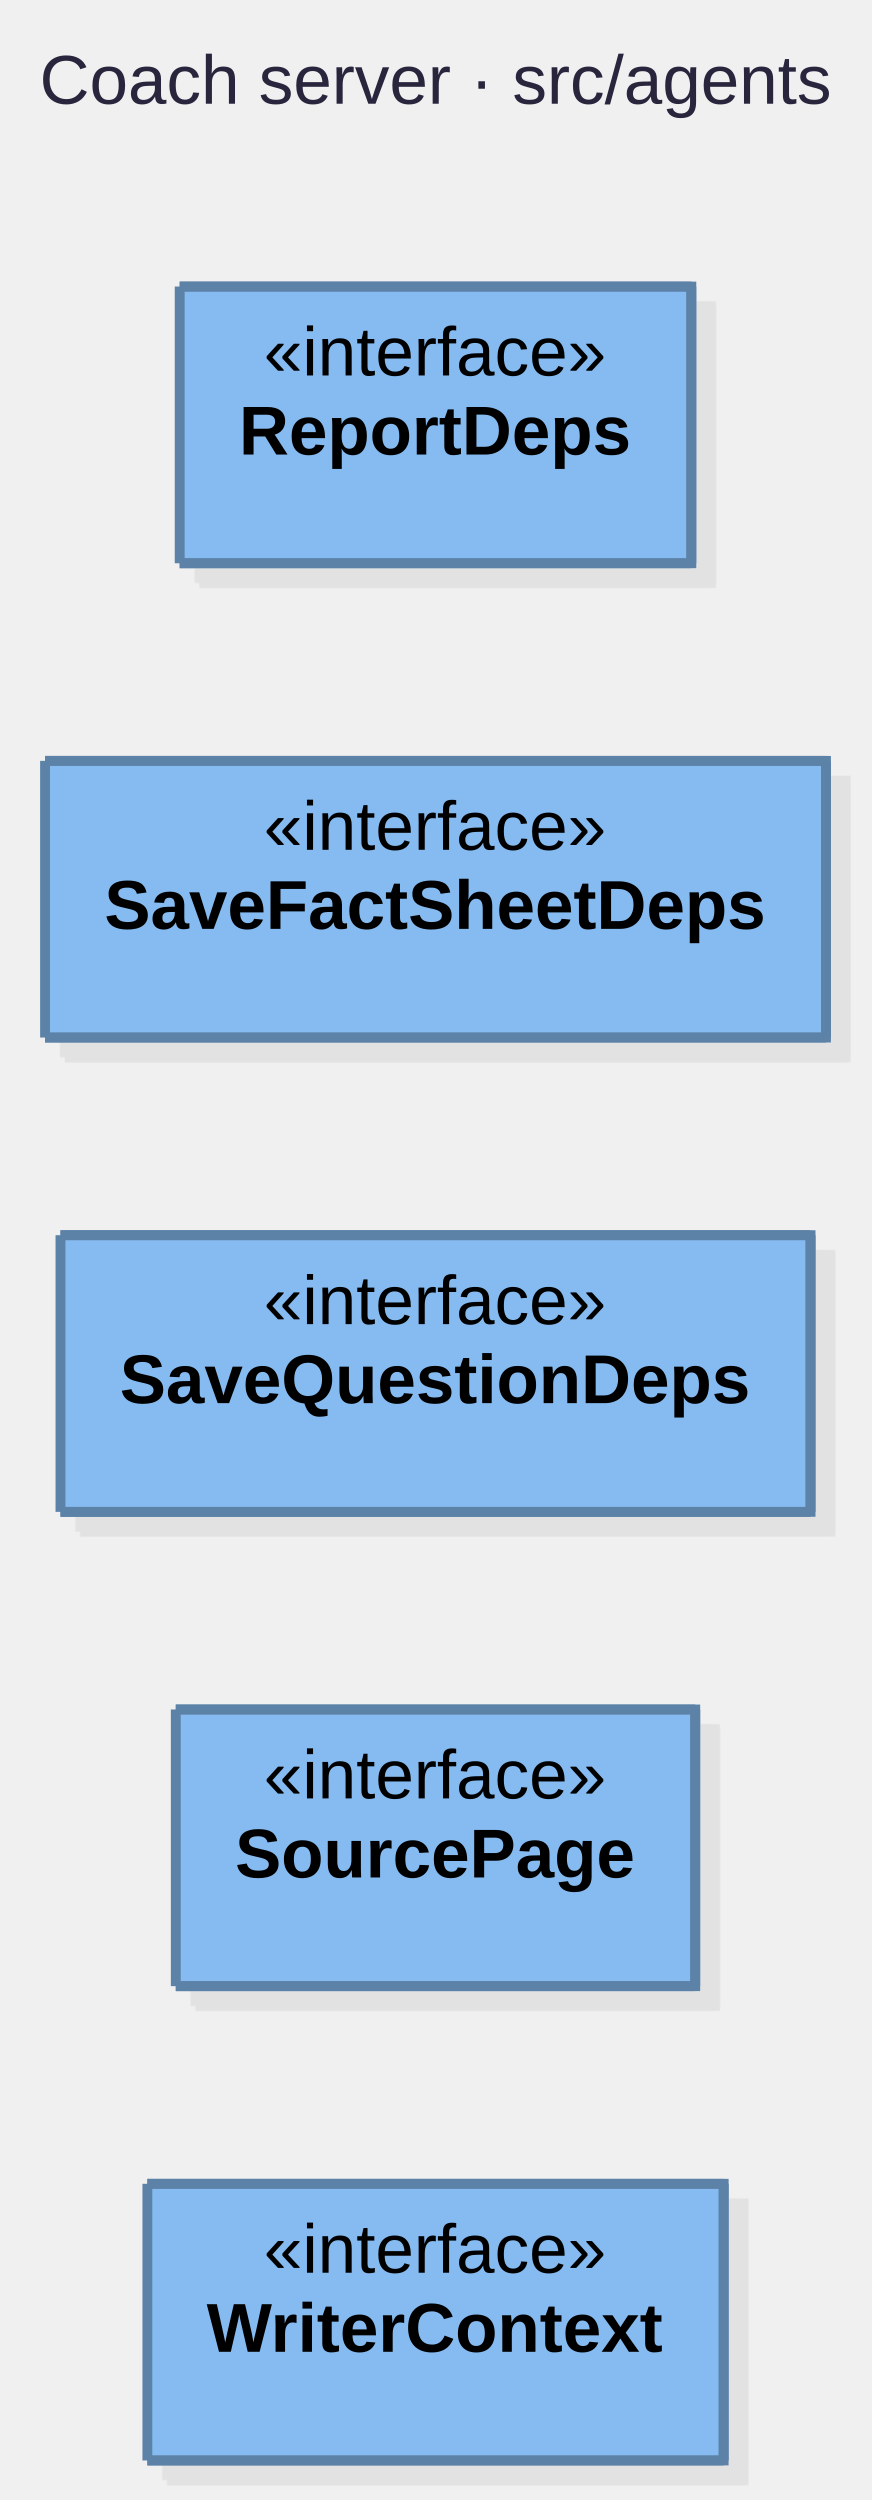
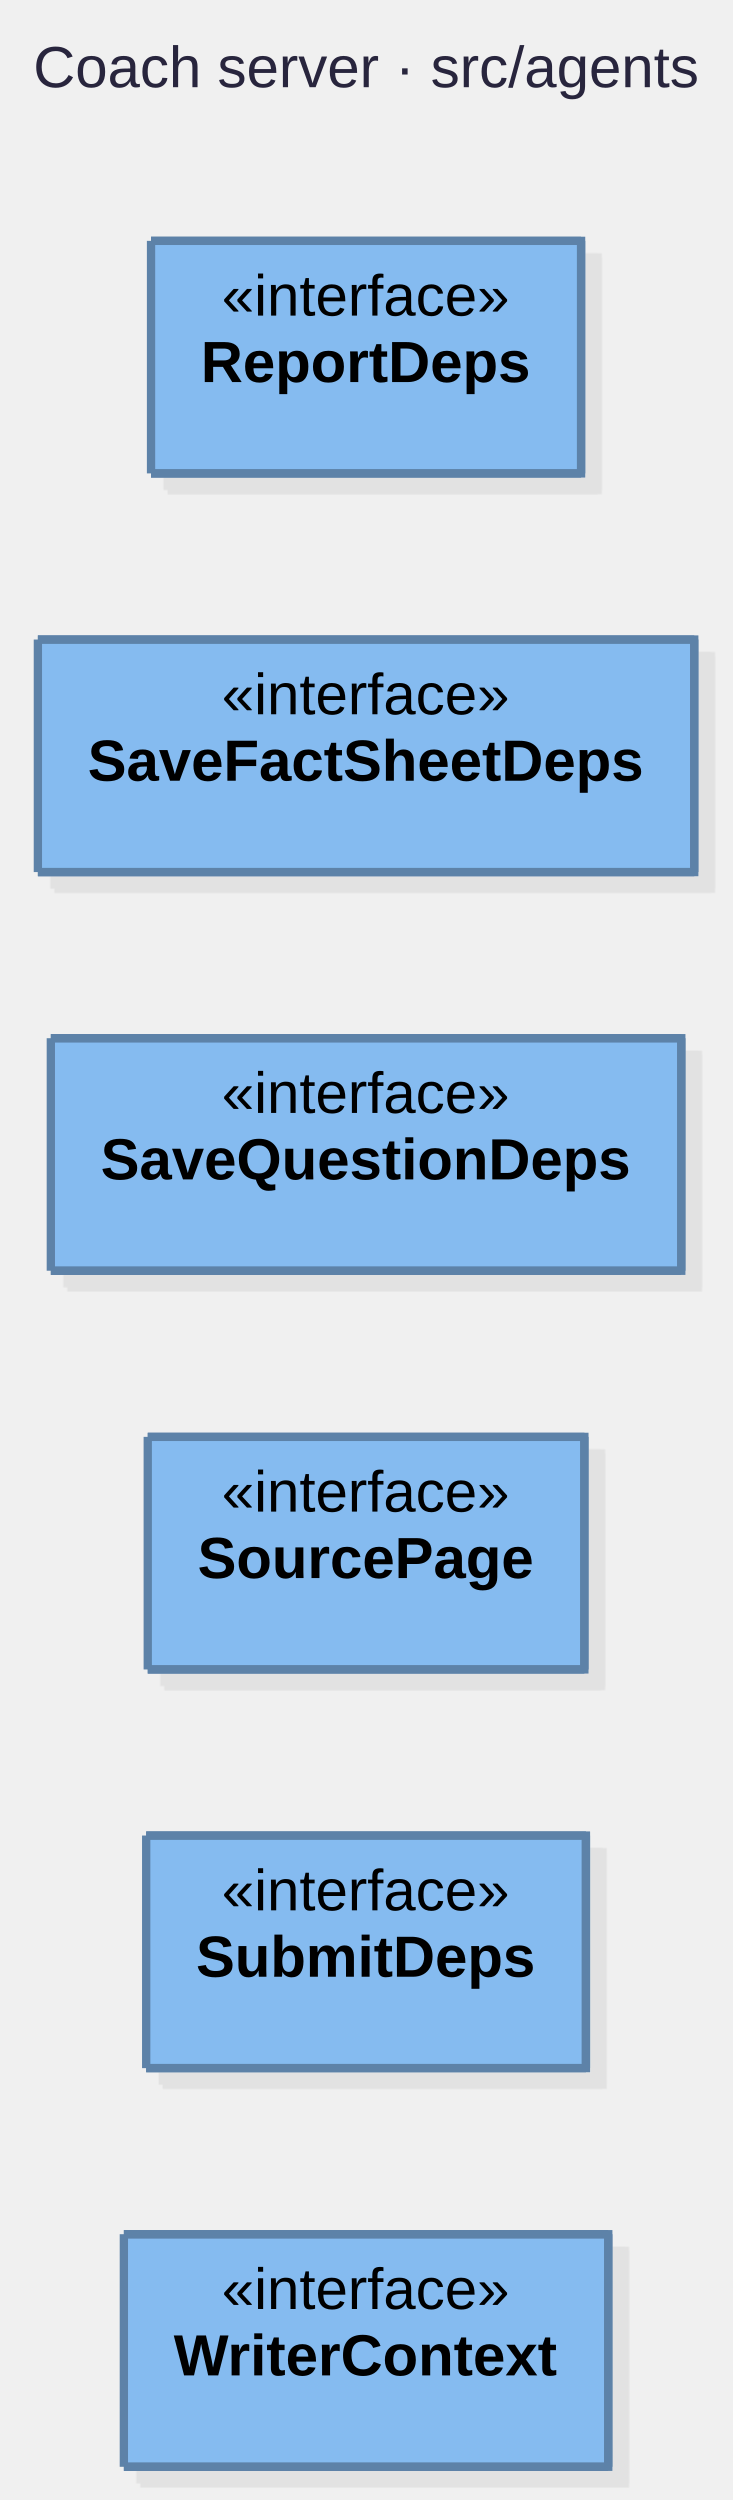
- <svg xmlns="http://www.w3.org/2000/svg" id="my-svg" width="100%" class="classDiagram" style="max-width: 176.297px; background-color: white;" viewBox="2.879 -46 176.297 506" role="graphics-document document" aria-roledescription="classDiagram">
-   <style>#my-svg{font-family:arial,sans-serif;font-size:14px;fill:#28253D;}@keyframes edge-animation-frame{from{stroke-dashoffset:0;}}@keyframes dash{to{stroke-dashoffset:0;}}#my-svg .edge-animation-slow{stroke-dasharray:9,5!important;stroke-dashoffset:900;animation:dash 50s linear infinite;stroke-linecap:round;}#my-svg .edge-animation-fast{stroke-dasharray:9,5!important;stroke-dashoffset:900;animation:dash 20s linear infinite;stroke-linecap:round;}#my-svg .error-icon{fill:#ffffff;}#my-svg .error-text{fill:#000000;stroke:#000000;}#my-svg .edge-thickness-normal{stroke-width:2px;}#my-svg .edge-thickness-thick{stroke-width:3.5px;}#my-svg .edge-pattern-solid{stroke-dasharray:0;}#my-svg .edge-thickness-invisible{stroke-width:0;fill:none;}#my-svg .edge-pattern-dashed{stroke-dasharray:3;}#my-svg .edge-pattern-dotted{stroke-dasharray:2;}#my-svg .marker{fill:#000000;stroke:#000000;}#my-svg .marker.cross{stroke:#000000;}#my-svg svg{font-family:arial,sans-serif;font-size:14px;}#my-svg p{margin:0;}#my-svg [data-look="neo"][data-color-id="color-0"].node .outer-path path{stroke:#E879F9;fill:#FDF4FF;}#my-svg [data-look="neo"][data-color-id="color-0"].node .divider path{stroke:#E879F9;}#my-svg [data-look="neo"][data-color-id="color-1"].node .outer-path path{stroke:#2DD4BF;fill:#F0FDFA;}#my-svg [data-look="neo"][data-color-id="color-1"].node .divider path{stroke:#2DD4BF;}#my-svg [data-look="neo"][data-color-id="color-2"].node .outer-path path{stroke:#FB923C;fill:#FFF7ED;}#my-svg [data-look="neo"][data-color-id="color-2"].node .divider path{stroke:#FB923C;}#my-svg [data-look="neo"][data-color-id="color-3"].node .outer-path path{stroke:#22D3EE;fill:#ECFEFF;}#my-svg [data-look="neo"][data-color-id="color-3"].node .divider path{stroke:#22D3EE;}#my-svg [data-look="neo"][data-color-id="color-4"].node .outer-path path{stroke:#4ADE80;fill:#F0FDF4;}#my-svg [data-look="neo"][data-color-id="color-4"].node .divider path{stroke:#4ADE80;}#my-svg [data-look="neo"][data-color-id="color-5"].node .outer-path path{stroke:#A78BFA;fill:#F5F3FF;}#my-svg [data-look="neo"][data-color-id="color-5"].node .divider path{stroke:#A78BFA;}#my-svg [data-look="neo"][data-color-id="color-6"].node .outer-path path{stroke:#F87171;fill:#FEF2F2;}#my-svg [data-look="neo"][data-color-id="color-6"].node .divider path{stroke:#F87171;}#my-svg [data-look="neo"][data-color-id="color-7"].node .outer-path path{stroke:#FACC15;fill:#FEFCE8;}#my-svg [data-look="neo"][data-color-id="color-7"].node .divider path{stroke:#FACC15;}#my-svg [data-look="neo"][data-color-id="color-8"].node .outer-path path{stroke:#818CF8;fill:#EEF2FF;}#my-svg [data-look="neo"][data-color-id="color-8"].node .divider path{stroke:#818CF8;}#my-svg [data-look="neo"][data-color-id="color-9"].node .outer-path path{stroke:#A3E635;fill:#F7FEE7;}#my-svg [data-look="neo"][data-color-id="color-9"].node .divider path{stroke:#A3E635;}#my-svg [data-look="neo"][data-color-id="color-10"].node .outer-path path{stroke:#38BDF8;fill:#F0F9FF;}#my-svg [data-look="neo"][data-color-id="color-10"].node .divider path{stroke:#38BDF8;}#my-svg [data-look="neo"][data-color-id="color-11"].node .outer-path path{stroke:#FB7185;fill:#FFF1F2;}#my-svg [data-look="neo"][data-color-id="color-11"].node .divider path{stroke:#FB7185;}#my-svg g.classGroup text{fill:#28253D;stroke:none;font-family:arial,sans-serif;font-size:10px;}#my-svg g.classGroup text .title{font-weight:bolder;}#my-svg .cluster-label text{fill:#000000;}#my-svg .cluster-label span{color:#000000;}#my-svg .cluster-label span p{background-color:transparent;}#my-svg .cluster rect{fill:#F9F9FB;stroke:#BDBCCC;stroke-width:1px;}#my-svg .cluster text{fill:#000000;}#my-svg .cluster span{color:#000000;}#my-svg .nodeLabel,#my-svg .edgeLabel{color:#28253D;}#my-svg .noteLabel .nodeLabel,#my-svg .noteLabel .edgeLabel{color:#28253D;}#my-svg .edgeLabel .label rect{fill:#ffffff;}#my-svg .label text{fill:#28253D;}#my-svg .labelBkg{background:#ffffff;}#my-svg .edgeLabel .label span{background:#ffffff;}#my-svg .classTitle{font-weight:bolder;}#my-svg .node rect,#my-svg .node circle,#my-svg .node ellipse,#my-svg .node polygon,#my-svg .node path{fill:#ffffff;stroke:#28253D;stroke-width:2;}#my-svg .divider{stroke:#28253D;stroke-width:1;}#my-svg g.clickable{cursor:pointer;}#my-svg g.classGroup rect{fill:#ffffff;stroke:#28253D;}#my-svg g.classGroup line{stroke:#28253D;stroke-width:1;}#my-svg .classLabel .box{stroke:none;stroke-width:0;fill:#ffffff;opacity:0.5;}#my-svg .classLabel .label{fill:#28253D;font-size:10px;}#my-svg .relation{stroke:#000000;stroke-width:2;fill:none;}#my-svg .dashed-line{stroke-dasharray:3;}#my-svg .dotted-line{stroke-dasharray:1 2;}#my-svg [id$="-compositionStart"],#my-svg .composition{fill:#000000!important;stroke:#000000!important;stroke-width:1;}#my-svg [id$="-compositionEnd"],#my-svg .composition{fill:#000000!important;stroke:#000000!important;stroke-width:1;}#my-svg [id$="-dependencyStart"],#my-svg .dependency{fill:#000000!important;stroke:#000000!important;stroke-width:1;}#my-svg [id$="-dependencyEnd"],#my-svg .dependency{fill:#000000!important;stroke:#000000!important;stroke-width:1;}#my-svg [id$="-extensionStart"],#my-svg .extension{fill:transparent!important;stroke:#000000!important;stroke-width:1;}#my-svg [id$="-extensionEnd"],#my-svg .extension{fill:transparent!important;stroke:#000000!important;stroke-width:1;}#my-svg [id$="-aggregationStart"],#my-svg .aggregation{fill:transparent!important;stroke:#000000!important;stroke-width:1;}#my-svg [id$="-aggregationEnd"],#my-svg .aggregation{fill:transparent!important;stroke:#000000!important;stroke-width:1;}#my-svg [id$="-lollipopStart"],#my-svg .lollipop{fill:#ffffff!important;stroke:#000000!important;stroke-width:1;}#my-svg [id$="-lollipopEnd"],#my-svg .lollipop{fill:#ffffff!important;stroke:#000000!important;stroke-width:1;}#my-svg .edgeTerminals{font-size:11px;line-height:initial;}#my-svg .classTitleText{text-anchor:middle;font-size:18px;fill:#28253D;}#my-svg .edgeLabel[data-look="neo"]{background-color:hsl(-120, 0%, 80%);text-align:center;}#my-svg .edgeLabel[data-look="neo"] p{background-color:hsl(-120, 0%, 80%);}#my-svg .edgeLabel[data-look="neo"] rect{opacity:0.5;background-color:hsl(-120, 0%, 80%);fill:hsl(-120, 0%, 80%);}#my-svg .label-icon{display:inline-block;height:1em;overflow:visible;vertical-align:-0.125em;}#my-svg .node .label-icon path{fill:currentColor;stroke:revert;stroke-width:revert;}#my-svg .node .neo-node{stroke:#28253D;}#my-svg [data-look="neo"].node rect,#my-svg [data-look="neo"].cluster rect,#my-svg [data-look="neo"].node polygon{stroke:#28253D;filter:url(#my-svg-drop-shadow);}#my-svg [data-look="neo"].swimlane.cluster rect{filter:none;}#my-svg [data-look="neo"].node path{stroke:#28253D;stroke-width:2px;}#my-svg [data-look="neo"].node .outer-path{filter:url(#my-svg-drop-shadow);}#my-svg [data-look="neo"].node .neo-line path{stroke:#28253D;filter:none;}#my-svg [data-look="neo"].node circle{stroke:#28253D;filter:url(#my-svg-drop-shadow);}#my-svg [data-look="neo"].node circle .state-start{fill:#000000;}#my-svg [data-look="neo"].icon-shape .icon{fill:#28253D;filter:url(#my-svg-drop-shadow);}#my-svg [data-look="neo"].icon-shape .icon-neo path{stroke:#28253D;filter:url(#my-svg-drop-shadow);}#my-svg :root{--mermaid-font-family:arial,sans-serif;}#my-svg .ReportDeps rect{fill:rgb(133, 187, 240)!important;stroke:rgb(93, 130, 168)!important;color:rgb(0, 0, 0)!important;}#my-svg .ReportDeps polygon{fill:rgb(133, 187, 240)!important;stroke:rgb(93, 130, 168)!important;color:rgb(0, 0, 0)!important;}#my-svg .ReportDeps ellipse{fill:rgb(133, 187, 240)!important;stroke:rgb(93, 130, 168)!important;color:rgb(0, 0, 0)!important;}#my-svg .ReportDeps circle{fill:rgb(133, 187, 240)!important;stroke:rgb(93, 130, 168)!important;color:rgb(0, 0, 0)!important;}#my-svg .ReportDeps path{fill:rgb(133, 187, 240)!important;stroke:rgb(93, 130, 168)!important;color:rgb(0, 0, 0)!important;}#my-svg .SaveFactSheetDeps rect{fill:rgb(133, 187, 240)!important;stroke:rgb(93, 130, 168)!important;color:rgb(0, 0, 0)!important;}#my-svg .SaveFactSheetDeps polygon{fill:rgb(133, 187, 240)!important;stroke:rgb(93, 130, 168)!important;color:rgb(0, 0, 0)!important;}#my-svg .SaveFactSheetDeps ellipse{fill:rgb(133, 187, 240)!important;stroke:rgb(93, 130, 168)!important;color:rgb(0, 0, 0)!important;}#my-svg .SaveFactSheetDeps circle{fill:rgb(133, 187, 240)!important;stroke:rgb(93, 130, 168)!important;color:rgb(0, 0, 0)!important;}#my-svg .SaveFactSheetDeps path{fill:rgb(133, 187, 240)!important;stroke:rgb(93, 130, 168)!important;color:rgb(0, 0, 0)!important;}#my-svg .SaveQuestionDeps rect{fill:rgb(133, 187, 240)!important;stroke:rgb(93, 130, 168)!important;color:rgb(0, 0, 0)!important;}#my-svg .SaveQuestionDeps polygon{fill:rgb(133, 187, 240)!important;stroke:rgb(93, 130, 168)!important;color:rgb(0, 0, 0)!important;}#my-svg .SaveQuestionDeps ellipse{fill:rgb(133, 187, 240)!important;stroke:rgb(93, 130, 168)!important;color:rgb(0, 0, 0)!important;}#my-svg .SaveQuestionDeps circle{fill:rgb(133, 187, 240)!important;stroke:rgb(93, 130, 168)!important;color:rgb(0, 0, 0)!important;}#my-svg .SaveQuestionDeps path{fill:rgb(133, 187, 240)!important;stroke:rgb(93, 130, 168)!important;color:rgb(0, 0, 0)!important;}#my-svg .SourcePage rect{fill:rgb(133, 187, 240)!important;stroke:rgb(93, 130, 168)!important;color:rgb(0, 0, 0)!important;}#my-svg .SourcePage polygon{fill:rgb(133, 187, 240)!important;stroke:rgb(93, 130, 168)!important;color:rgb(0, 0, 0)!important;}#my-svg .SourcePage ellipse{fill:rgb(133, 187, 240)!important;stroke:rgb(93, 130, 168)!important;color:rgb(0, 0, 0)!important;}#my-svg .SourcePage circle{fill:rgb(133, 187, 240)!important;stroke:rgb(93, 130, 168)!important;color:rgb(0, 0, 0)!important;}#my-svg .SourcePage path{fill:rgb(133, 187, 240)!important;stroke:rgb(93, 130, 168)!important;color:rgb(0, 0, 0)!important;}#my-svg .WriterContext rect{fill:rgb(133, 187, 240)!important;stroke:rgb(93, 130, 168)!important;color:rgb(0, 0, 0)!important;}#my-svg .WriterContext polygon{fill:rgb(133, 187, 240)!important;stroke:rgb(93, 130, 168)!important;color:rgb(0, 0, 0)!important;}#my-svg .WriterContext ellipse{fill:rgb(133, 187, 240)!important;stroke:rgb(93, 130, 168)!important;color:rgb(0, 0, 0)!important;}#my-svg .WriterContext circle{fill:rgb(133, 187, 240)!important;stroke:rgb(93, 130, 168)!important;color:rgb(0, 0, 0)!important;}#my-svg .WriterContext path{fill:rgb(133, 187, 240)!important;stroke:rgb(93, 130, 168)!important;color:rgb(0, 0, 0)!important;}</style>
+ <svg xmlns="http://www.w3.org/2000/svg" id="my-svg" width="100%" class="classDiagram" style="max-width: 176.297px; background-color: white;" viewBox="2.879 -46 176.297 602" role="graphics-document document" aria-roledescription="classDiagram">
+   <style>#my-svg{font-family:arial,sans-serif;font-size:14px;fill:#28253D;}@keyframes edge-animation-frame{from{stroke-dashoffset:0;}}@keyframes dash{to{stroke-dashoffset:0;}}#my-svg .edge-animation-slow{stroke-dasharray:9,5!important;stroke-dashoffset:900;animation:dash 50s linear infinite;stroke-linecap:round;}#my-svg .edge-animation-fast{stroke-dasharray:9,5!important;stroke-dashoffset:900;animation:dash 20s linear infinite;stroke-linecap:round;}#my-svg .error-icon{fill:#ffffff;}#my-svg .error-text{fill:#000000;stroke:#000000;}#my-svg .edge-thickness-normal{stroke-width:2px;}#my-svg .edge-thickness-thick{stroke-width:3.5px;}#my-svg .edge-pattern-solid{stroke-dasharray:0;}#my-svg .edge-thickness-invisible{stroke-width:0;fill:none;}#my-svg .edge-pattern-dashed{stroke-dasharray:3;}#my-svg .edge-pattern-dotted{stroke-dasharray:2;}#my-svg .marker{fill:#000000;stroke:#000000;}#my-svg .marker.cross{stroke:#000000;}#my-svg svg{font-family:arial,sans-serif;font-size:14px;}#my-svg p{margin:0;}#my-svg [data-look="neo"][data-color-id="color-0"].node .outer-path path{stroke:#E879F9;fill:#FDF4FF;}#my-svg [data-look="neo"][data-color-id="color-0"].node .divider path{stroke:#E879F9;}#my-svg [data-look="neo"][data-color-id="color-1"].node .outer-path path{stroke:#2DD4BF;fill:#F0FDFA;}#my-svg [data-look="neo"][data-color-id="color-1"].node .divider path{stroke:#2DD4BF;}#my-svg [data-look="neo"][data-color-id="color-2"].node .outer-path path{stroke:#FB923C;fill:#FFF7ED;}#my-svg [data-look="neo"][data-color-id="color-2"].node .divider path{stroke:#FB923C;}#my-svg [data-look="neo"][data-color-id="color-3"].node .outer-path path{stroke:#22D3EE;fill:#ECFEFF;}#my-svg [data-look="neo"][data-color-id="color-3"].node .divider path{stroke:#22D3EE;}#my-svg [data-look="neo"][data-color-id="color-4"].node .outer-path path{stroke:#4ADE80;fill:#F0FDF4;}#my-svg [data-look="neo"][data-color-id="color-4"].node .divider path{stroke:#4ADE80;}#my-svg [data-look="neo"][data-color-id="color-5"].node .outer-path path{stroke:#A78BFA;fill:#F5F3FF;}#my-svg [data-look="neo"][data-color-id="color-5"].node .divider path{stroke:#A78BFA;}#my-svg [data-look="neo"][data-color-id="color-6"].node .outer-path path{stroke:#F87171;fill:#FEF2F2;}#my-svg [data-look="neo"][data-color-id="color-6"].node .divider path{stroke:#F87171;}#my-svg [data-look="neo"][data-color-id="color-7"].node .outer-path path{stroke:#FACC15;fill:#FEFCE8;}#my-svg [data-look="neo"][data-color-id="color-7"].node .divider path{stroke:#FACC15;}#my-svg [data-look="neo"][data-color-id="color-8"].node .outer-path path{stroke:#818CF8;fill:#EEF2FF;}#my-svg [data-look="neo"][data-color-id="color-8"].node .divider path{stroke:#818CF8;}#my-svg [data-look="neo"][data-color-id="color-9"].node .outer-path path{stroke:#A3E635;fill:#F7FEE7;}#my-svg [data-look="neo"][data-color-id="color-9"].node .divider path{stroke:#A3E635;}#my-svg [data-look="neo"][data-color-id="color-10"].node .outer-path path{stroke:#38BDF8;fill:#F0F9FF;}#my-svg [data-look="neo"][data-color-id="color-10"].node .divider path{stroke:#38BDF8;}#my-svg [data-look="neo"][data-color-id="color-11"].node .outer-path path{stroke:#FB7185;fill:#FFF1F2;}#my-svg [data-look="neo"][data-color-id="color-11"].node .divider path{stroke:#FB7185;}#my-svg g.classGroup text{fill:#28253D;stroke:none;font-family:arial,sans-serif;font-size:10px;}#my-svg g.classGroup text .title{font-weight:bolder;}#my-svg .cluster-label text{fill:#000000;}#my-svg .cluster-label span{color:#000000;}#my-svg .cluster-label span p{background-color:transparent;}#my-svg .cluster rect{fill:#F9F9FB;stroke:#BDBCCC;stroke-width:1px;}#my-svg .cluster text{fill:#000000;}#my-svg .cluster span{color:#000000;}#my-svg .nodeLabel,#my-svg .edgeLabel{color:#28253D;}#my-svg .noteLabel .nodeLabel,#my-svg .noteLabel .edgeLabel{color:#28253D;}#my-svg .edgeLabel .label rect{fill:#ffffff;}#my-svg .label text{fill:#28253D;}#my-svg .labelBkg{background:#ffffff;}#my-svg .edgeLabel .label span{background:#ffffff;}#my-svg .classTitle{font-weight:bolder;}#my-svg .node rect,#my-svg .node circle,#my-svg .node ellipse,#my-svg .node polygon,#my-svg .node path{fill:#ffffff;stroke:#28253D;stroke-width:2;}#my-svg .divider{stroke:#28253D;stroke-width:1;}#my-svg g.clickable{cursor:pointer;}#my-svg g.classGroup rect{fill:#ffffff;stroke:#28253D;}#my-svg g.classGroup line{stroke:#28253D;stroke-width:1;}#my-svg .classLabel .box{stroke:none;stroke-width:0;fill:#ffffff;opacity:0.5;}#my-svg .classLabel .label{fill:#28253D;font-size:10px;}#my-svg .relation{stroke:#000000;stroke-width:2;fill:none;}#my-svg .dashed-line{stroke-dasharray:3;}#my-svg .dotted-line{stroke-dasharray:1 2;}#my-svg [id$="-compositionStart"],#my-svg .composition{fill:#000000!important;stroke:#000000!important;stroke-width:1;}#my-svg [id$="-compositionEnd"],#my-svg .composition{fill:#000000!important;stroke:#000000!important;stroke-width:1;}#my-svg [id$="-dependencyStart"],#my-svg .dependency{fill:#000000!important;stroke:#000000!important;stroke-width:1;}#my-svg [id$="-dependencyEnd"],#my-svg .dependency{fill:#000000!important;stroke:#000000!important;stroke-width:1;}#my-svg [id$="-extensionStart"],#my-svg .extension{fill:transparent!important;stroke:#000000!important;stroke-width:1;}#my-svg [id$="-extensionEnd"],#my-svg .extension{fill:transparent!important;stroke:#000000!important;stroke-width:1;}#my-svg [id$="-aggregationStart"],#my-svg .aggregation{fill:transparent!important;stroke:#000000!important;stroke-width:1;}#my-svg [id$="-aggregationEnd"],#my-svg .aggregation{fill:transparent!important;stroke:#000000!important;stroke-width:1;}#my-svg [id$="-lollipopStart"],#my-svg .lollipop{fill:#ffffff!important;stroke:#000000!important;stroke-width:1;}#my-svg [id$="-lollipopEnd"],#my-svg .lollipop{fill:#ffffff!important;stroke:#000000!important;stroke-width:1;}#my-svg .edgeTerminals{font-size:11px;line-height:initial;}#my-svg .classTitleText{text-anchor:middle;font-size:18px;fill:#28253D;}#my-svg .edgeLabel[data-look="neo"]{background-color:hsl(-120, 0%, 80%);text-align:center;}#my-svg .edgeLabel[data-look="neo"] p{background-color:hsl(-120, 0%, 80%);}#my-svg .edgeLabel[data-look="neo"] rect{opacity:0.5;background-color:hsl(-120, 0%, 80%);fill:hsl(-120, 0%, 80%);}#my-svg .label-icon{display:inline-block;height:1em;overflow:visible;vertical-align:-0.125em;}#my-svg .node .label-icon path{fill:currentColor;stroke:revert;stroke-width:revert;}#my-svg .node .neo-node{stroke:#28253D;}#my-svg [data-look="neo"].node rect,#my-svg [data-look="neo"].cluster rect,#my-svg [data-look="neo"].node polygon{stroke:#28253D;filter:url(#my-svg-drop-shadow);}#my-svg [data-look="neo"].swimlane.cluster rect{filter:none;}#my-svg [data-look="neo"].node path{stroke:#28253D;stroke-width:2px;}#my-svg [data-look="neo"].node .outer-path{filter:url(#my-svg-drop-shadow);}#my-svg [data-look="neo"].node .neo-line path{stroke:#28253D;filter:none;}#my-svg [data-look="neo"].node circle{stroke:#28253D;filter:url(#my-svg-drop-shadow);}#my-svg [data-look="neo"].node circle .state-start{fill:#000000;}#my-svg [data-look="neo"].icon-shape .icon{fill:#28253D;filter:url(#my-svg-drop-shadow);}#my-svg [data-look="neo"].icon-shape .icon-neo path{stroke:#28253D;filter:url(#my-svg-drop-shadow);}#my-svg :root{--mermaid-font-family:arial,sans-serif;}#my-svg .ReportDeps rect{fill:rgb(133, 187, 240)!important;stroke:rgb(93, 130, 168)!important;color:rgb(0, 0, 0)!important;}#my-svg .ReportDeps polygon{fill:rgb(133, 187, 240)!important;stroke:rgb(93, 130, 168)!important;color:rgb(0, 0, 0)!important;}#my-svg .ReportDeps ellipse{fill:rgb(133, 187, 240)!important;stroke:rgb(93, 130, 168)!important;color:rgb(0, 0, 0)!important;}#my-svg .ReportDeps circle{fill:rgb(133, 187, 240)!important;stroke:rgb(93, 130, 168)!important;color:rgb(0, 0, 0)!important;}#my-svg .ReportDeps path{fill:rgb(133, 187, 240)!important;stroke:rgb(93, 130, 168)!important;color:rgb(0, 0, 0)!important;}#my-svg .SaveFactSheetDeps rect{fill:rgb(133, 187, 240)!important;stroke:rgb(93, 130, 168)!important;color:rgb(0, 0, 0)!important;}#my-svg .SaveFactSheetDeps polygon{fill:rgb(133, 187, 240)!important;stroke:rgb(93, 130, 168)!important;color:rgb(0, 0, 0)!important;}#my-svg .SaveFactSheetDeps ellipse{fill:rgb(133, 187, 240)!important;stroke:rgb(93, 130, 168)!important;color:rgb(0, 0, 0)!important;}#my-svg .SaveFactSheetDeps circle{fill:rgb(133, 187, 240)!important;stroke:rgb(93, 130, 168)!important;color:rgb(0, 0, 0)!important;}#my-svg .SaveFactSheetDeps path{fill:rgb(133, 187, 240)!important;stroke:rgb(93, 130, 168)!important;color:rgb(0, 0, 0)!important;}#my-svg .SaveQuestionDeps rect{fill:rgb(133, 187, 240)!important;stroke:rgb(93, 130, 168)!important;color:rgb(0, 0, 0)!important;}#my-svg .SaveQuestionDeps polygon{fill:rgb(133, 187, 240)!important;stroke:rgb(93, 130, 168)!important;color:rgb(0, 0, 0)!important;}#my-svg .SaveQuestionDeps ellipse{fill:rgb(133, 187, 240)!important;stroke:rgb(93, 130, 168)!important;color:rgb(0, 0, 0)!important;}#my-svg .SaveQuestionDeps circle{fill:rgb(133, 187, 240)!important;stroke:rgb(93, 130, 168)!important;color:rgb(0, 0, 0)!important;}#my-svg .SaveQuestionDeps path{fill:rgb(133, 187, 240)!important;stroke:rgb(93, 130, 168)!important;color:rgb(0, 0, 0)!important;}#my-svg .SourcePage rect{fill:rgb(133, 187, 240)!important;stroke:rgb(93, 130, 168)!important;color:rgb(0, 0, 0)!important;}#my-svg .SourcePage polygon{fill:rgb(133, 187, 240)!important;stroke:rgb(93, 130, 168)!important;color:rgb(0, 0, 0)!important;}#my-svg .SourcePage ellipse{fill:rgb(133, 187, 240)!important;stroke:rgb(93, 130, 168)!important;color:rgb(0, 0, 0)!important;}#my-svg .SourcePage circle{fill:rgb(133, 187, 240)!important;stroke:rgb(93, 130, 168)!important;color:rgb(0, 0, 0)!important;}#my-svg .SourcePage path{fill:rgb(133, 187, 240)!important;stroke:rgb(93, 130, 168)!important;color:rgb(0, 0, 0)!important;}#my-svg .SubmitDeps rect{fill:rgb(133, 187, 240)!important;stroke:rgb(93, 130, 168)!important;color:rgb(0, 0, 0)!important;}#my-svg .SubmitDeps polygon{fill:rgb(133, 187, 240)!important;stroke:rgb(93, 130, 168)!important;color:rgb(0, 0, 0)!important;}#my-svg .SubmitDeps ellipse{fill:rgb(133, 187, 240)!important;stroke:rgb(93, 130, 168)!important;color:rgb(0, 0, 0)!important;}#my-svg .SubmitDeps circle{fill:rgb(133, 187, 240)!important;stroke:rgb(93, 130, 168)!important;color:rgb(0, 0, 0)!important;}#my-svg .SubmitDeps path{fill:rgb(133, 187, 240)!important;stroke:rgb(93, 130, 168)!important;color:rgb(0, 0, 0)!important;}#my-svg .WriterContext rect{fill:rgb(133, 187, 240)!important;stroke:rgb(93, 130, 168)!important;color:rgb(0, 0, 0)!important;}#my-svg .WriterContext polygon{fill:rgb(133, 187, 240)!important;stroke:rgb(93, 130, 168)!important;color:rgb(0, 0, 0)!important;}#my-svg .WriterContext ellipse{fill:rgb(133, 187, 240)!important;stroke:rgb(93, 130, 168)!important;color:rgb(0, 0, 0)!important;}#my-svg .WriterContext circle{fill:rgb(133, 187, 240)!important;stroke:rgb(93, 130, 168)!important;color:rgb(0, 0, 0)!important;}#my-svg .WriterContext path{fill:rgb(133, 187, 240)!important;stroke:rgb(93, 130, 168)!important;color:rgb(0, 0, 0)!important;}</style>
  <g>
    <defs>
      <marker id="my-svg_classDiagram-aggregationStart" class="marker aggregation classDiagram" refX="18" refY="7" markerWidth="190" markerHeight="240" orient="auto" markerUnits="userSpaceOnUse">
        <path d="M 18,7 L9,13 L1,7 L9,1 Z" />
      </marker>
    </defs>
    <defs>
      <marker id="my-svg_classDiagram-aggregationEnd" class="marker aggregation classDiagram" refX="1" refY="7" markerWidth="20" markerHeight="28" orient="auto" markerUnits="userSpaceOnUse">
        <path d="M 18,7 L9,13 L1,7 L9,1 Z" />
      </marker>
    </defs>
    <defs>
      <marker id="my-svg_classDiagram-aggregationStart-margin" class="marker aggregation classDiagram" refX="15" refY="7" markerWidth="190" markerHeight="240" orient="auto" markerUnits="userSpaceOnUse">
        <path d="M 18,7 L9,13 L1,7 L9,1 Z" style="stroke-width: 2;" />
      </marker>
    </defs>
    <defs>
      <marker id="my-svg_classDiagram-aggregationEnd-margin" class="marker aggregation classDiagram" refX="1" refY="7" markerWidth="20" markerHeight="28" orient="auto" markerUnits="userSpaceOnUse">
        <path d="M 18,7 L9,13 L1,7 L9,1 Z" style="stroke-width: 2;" />
      </marker>
    </defs>
    <defs>
      <marker id="my-svg_classDiagram-extensionStart" class="marker extension classDiagram" refX="18" refY="7" markerWidth="20" markerHeight="28" orient="auto" markerUnits="userSpaceOnUse">
        <path d="M 1,7 L18,13 V 1 Z" />
      </marker>
    </defs>
    <defs>
      <marker id="my-svg_classDiagram-extensionEnd" class="marker extension classDiagram" refX="1" refY="7" markerWidth="20" markerHeight="28" orient="auto" markerUnits="userSpaceOnUse">
        <path d="M 1,1 V 13 L18,7 Z" />
      </marker>
    </defs>
    <marker id="my-svg_classDiagram-extensionStart-margin" class="marker extension classDiagram" refX="18" refY="7" markerWidth="20" markerHeight="28" orient="auto" markerUnits="userSpaceOnUse" viewBox="0 0 20 14">
      <polygon points="10,7 18,13 18,1" style="stroke-width: 2; stroke-dasharray: 0;" />
    </marker>
    <defs>
      <marker id="my-svg_classDiagram-extensionEnd-margin" class="marker extension classDiagram" refX="9" refY="7" markerWidth="20" markerHeight="28" orient="auto" markerUnits="userSpaceOnUse" viewBox="0 0 20 14">
        <polygon points="10,1 10,13 18,7" style="stroke-width: 2; stroke-dasharray: 0;" />
      </marker>
    </defs>
    <defs>
      <marker id="my-svg_classDiagram-compositionStart" class="marker composition classDiagram" refX="18" refY="7" markerWidth="190" markerHeight="240" orient="auto" markerUnits="userSpaceOnUse">
        <path d="M 18,7 L9,13 L1,7 L9,1 Z" />
      </marker>
    </defs>
    <defs>
      <marker id="my-svg_classDiagram-compositionEnd" class="marker composition classDiagram" refX="1" refY="7" markerWidth="20" markerHeight="28" orient="auto" markerUnits="userSpaceOnUse">
        <path d="M 18,7 L9,13 L1,7 L9,1 Z" />
      </marker>
    </defs>
    <defs>
      <marker id="my-svg_classDiagram-compositionStart-margin" class="marker composition classDiagram" refX="15" refY="7" markerWidth="190" markerHeight="240" orient="auto" markerUnits="userSpaceOnUse">
        <path viewBox="0 0 15 15" d="M 18,7 L9,13 L1,7 L9,1 Z" style="stroke-width: 0;" />
      </marker>
    </defs>
    <defs>
      <marker id="my-svg_classDiagram-compositionEnd-margin" class="marker composition classDiagram" refX="3.5" refY="7" markerWidth="20" markerHeight="28" orient="auto" markerUnits="userSpaceOnUse">
        <path d="M 18,7 L9,13 L1,7 L9,1 Z" style="stroke-width: 0;" />
      </marker>
    </defs>
    <defs>
      <marker id="my-svg_classDiagram-dependencyStart" class="marker dependency classDiagram" refX="6" refY="7" markerWidth="190" markerHeight="240" orient="auto" markerUnits="userSpaceOnUse">
        <path d="M 5,7 L9,13 L1,7 L9,1 Z" />
      </marker>
    </defs>
    <defs>
      <marker id="my-svg_classDiagram-dependencyEnd" class="marker dependency classDiagram" refX="13" refY="7" markerWidth="20" markerHeight="28" orient="auto" markerUnits="userSpaceOnUse">
        <path d="M 18,7 L9,13 L14,7 L9,1 Z" />
      </marker>
    </defs>
    <defs>
      <marker id="my-svg_classDiagram-dependencyStart-margin" class="marker dependency classDiagram" refX="4" refY="7" markerWidth="190" markerHeight="240" orient="auto" markerUnits="userSpaceOnUse">
        <path d="M 5,7 L9,13 L1,7 L9,1 Z" style="stroke-width: 0;" />
      </marker>
    </defs>
    <defs>
      <marker id="my-svg_classDiagram-dependencyEnd-margin" class="marker dependency classDiagram" refX="16" refY="7" markerWidth="20" markerHeight="28" orient="auto" markerUnits="userSpaceOnUse">
        <path d="M 18,7 L9,13 L14,7 L9,1 Z" style="stroke-width: 0;" />
      </marker>
    </defs>
    <defs>
      <marker id="my-svg_classDiagram-lollipopStart" class="marker lollipop classDiagram" refX="13" refY="7" markerWidth="190" markerHeight="240" orient="auto" markerUnits="userSpaceOnUse">
        <circle fill="transparent" cx="7" cy="7" r="6" />
      </marker>
    </defs>
    <defs>
      <marker id="my-svg_classDiagram-lollipopEnd" class="marker lollipop classDiagram" refX="1" refY="7" markerWidth="190" markerHeight="240" orient="auto" markerUnits="userSpaceOnUse">
        <circle fill="transparent" cx="7" cy="7" r="6" />
      </marker>
    </defs>
    <defs>
      <marker id="my-svg_classDiagram-lollipopStart-margin" class="marker lollipop classDiagram" refX="13" refY="7" markerWidth="190" markerHeight="240" orient="auto" markerUnits="userSpaceOnUse">
        <circle fill="transparent" cx="7" cy="7" r="6" stroke-width="2" />
      </marker>
    </defs>
    <defs>
      <marker id="my-svg_classDiagram-lollipopEnd-margin" class="marker lollipop classDiagram" refX="1" refY="7" markerWidth="190" markerHeight="240" orient="auto" markerUnits="userSpaceOnUse">
        <circle fill="transparent" cx="7" cy="7" r="6" stroke-width="2" />
      </marker>
    </defs>
    <g class="root">
      <g class="clusters" />
      <g class="edges edgePaths" />
      <g class="edgeLabels" />
      <g class="nodes">
        <g class="node default" id="my-svg-classId-ReportDeps-0" data-color-id="color-0" data-look="neo" transform="translate(91.02734, 40)">
          <g class="basic label-container outer-path">
            <path d="M-51.779 -28 L51.779 -28 L51.779 28 L-51.779 28" stroke="none" stroke-width="0" fill="#85bbf0" style="fill:#85bbf0;stroke:#5d82a8;color:#000000" />
-             <path d="M-51.779 -28 C-20.465 -28, 10.849 -28, 51.779 -28 M-51.779 -28 C-26.487 -28, -1.196 -28, 51.779 -28 M51.779 -28 C51.779 -7.921, 51.779 12.157, 51.779 28 M51.779 -28 C51.779 -12.561, 51.779 2.877, 51.779 28 M51.779 28 C20.255 28, -11.269 28, -51.779 28 M51.779 28 C29.122 28, 6.465 28, -51.779 28 M-51.779 28 C-51.779 11.564, -51.779 -4.872, -51.779 -28 M-51.779 28 C-51.779 12.632, -51.779 -2.737, -51.779 -28" stroke="#5d82a8" stroke-width="1.3" fill="none" stroke-dasharray="0 0" style="fill:#85bbf0;stroke:#5d82a8;color:#000000" />
+             <path d="M-51.779 -28 C-18.119 -28, 15.542 -28, 51.779 -28 M-51.779 -28 C-17.712 -28, 16.355 -28, 51.779 -28 M51.779 -28 C51.779 -14.839, 51.779 -1.678, 51.779 28 M51.779 -28 C51.779 -14.775, 51.779 -1.551, 51.779 28 M51.779 28 C22.874 28, -6.032 28, -51.779 28 M51.779 28 C30.407 28, 9.034 28, -51.779 28 M-51.779 28 C-51.779 10.439, -51.779 -7.123, -51.779 -28 M-51.779 28 C-51.779 7.727, -51.779 -12.546, -51.779 -28" stroke="#5d82a8" stroke-width="1.3" fill="none" stroke-dasharray="0 0" style="fill:#85bbf0;stroke:#5d82a8;color:#000000" />
          </g>
          <g class="annotation-group text" transform="translate(-34.74121, -16)">
            <g class="label" style="" transform="translate(0,-8)">
              <g>
                <rect class="background" style="stroke: none" />
                <text y="-10.1" style="">
                  <tspan class="text-outer-tspan row" x="0" y="-0.1em" dy="1.1em" style="fill:#000000">
                    <tspan font-style="normal" class="text-inner-tspan" font-weight="normal" style="fill:#000000">«interface»</tspan>
                  </tspan>
                </text>
              </g>
            </g>
          </g>
          <g class="label-group text" transform="translate(-39.7793, -9.5367431640625e-7)">
            <g class="label" style="font-weight: bolder" transform="translate(0,-8)">
              <g>
                <rect class="background" style="stroke: none" />
                <text y="-10.1" style="">
                  <tspan class="text-outer-tspan row" x="0" y="-0.1em" dy="1.1em" font-weight="" style="fill:#000000">
                    <tspan font-style="normal" class="text-inner-tspan" font-weight="" style="fill:#000000">ReportDeps</tspan>
                  </tspan>
                </text>
              </g>
            </g>
          </g>
          <g class="members-group text" transform="translate(-39.7793, 40)" />
          <g class="methods-group text" transform="translate(-39.7793, 70)" />
        </g>
        <g class="node default" id="my-svg-classId-SaveFactSheetDeps-1" data-color-id="color-1" data-look="neo" transform="translate(91.02734, 136)">
          <g class="basic label-container outer-path">
            <path d="M-79.027 -28 L79.027 -28 L79.027 28 L-79.027 28" stroke="none" stroke-width="0" fill="#85bbf0" style="fill:#85bbf0;stroke:#5d82a8;color:#000000" />
-             <path d="M-79.027 -28 C-40.224 -28, -1.42 -28, 79.027 -28 M-79.027 -28 C-45.459 -28, -11.891 -28, 79.027 -28 M79.027 -28 C79.027 -9.516, 79.027 8.969, 79.027 28 M79.027 -28 C79.027 -7.554, 79.027 12.892, 79.027 28 M79.027 28 C37.121 28, -4.786 28, -79.027 28 M79.027 28 C22.251 28, -34.525 28, -79.027 28 M-79.027 28 C-79.027 14.352, -79.027 0.703, -79.027 -28 M-79.027 28 C-79.027 13.499, -79.027 -1.002, -79.027 -28" stroke="#5d82a8" stroke-width="1.3" fill="none" stroke-dasharray="0 0" style="fill:#85bbf0;stroke:#5d82a8;color:#000000" />
+             <path d="M-79.027 -28 C-23.662 -28, 31.704 -28, 79.027 -28 M-79.027 -28 C-32.092 -28, 14.843 -28, 79.027 -28 M79.027 -28 C79.027 -10.097, 79.027 7.806, 79.027 28 M79.027 -28 C79.027 -6.225, 79.027 15.549, 79.027 28 M79.027 28 C16.512 28, -46.003 28, -79.027 28 M79.027 28 C23.652 28, -31.723 28, -79.027 28 M-79.027 28 C-79.027 9.338, -79.027 -9.323, -79.027 -28 M-79.027 28 C-79.027 6.153, -79.027 -15.694, -79.027 -28" stroke="#5d82a8" stroke-width="1.3" fill="none" stroke-dasharray="0 0" style="fill:#85bbf0;stroke:#5d82a8;color:#000000" />
          </g>
          <g class="annotation-group text" transform="translate(-34.74121, -16)">
            <g class="label" style="" transform="translate(0,-8)">
              <g>
                <rect class="background" style="stroke: none" />
                <text y="-10.1" style="">
                  <tspan class="text-outer-tspan row" x="0" y="-0.1em" dy="1.1em" style="fill:#000000">
                    <tspan font-style="normal" class="text-inner-tspan" font-weight="normal" style="fill:#000000">«interface»</tspan>
                  </tspan>
                </text>
              </g>
            </g>
          </g>
          <g class="label-group text" transform="translate(-67.02734, -9.5367431640625e-7)">
            <g class="label" style="font-weight: bolder" transform="translate(0,-8)">
              <g>
                <rect class="background" style="stroke: none" />
                <text y="-10.1" style="">
                  <tspan class="text-outer-tspan row" x="0" y="-0.1em" dy="1.1em" font-weight="" style="fill:#000000">
                    <tspan font-style="normal" class="text-inner-tspan" font-weight="" style="fill:#000000">SaveFactSheetDeps</tspan>
                  </tspan>
                </text>
              </g>
            </g>
          </g>
          <g class="members-group text" transform="translate(-67.02734, 40)" />
          <g class="methods-group text" transform="translate(-67.02734, 70)" />
        </g>
        <g class="node default" id="my-svg-classId-SaveQuestionDeps-2" data-color-id="color-2" data-look="neo" transform="translate(91.02734, 232)">
          <g class="basic label-container outer-path">
            <path d="M-75.907 -28 L75.907 -28 L75.907 28 L-75.907 28" stroke="none" stroke-width="0" fill="#85bbf0" style="fill:#85bbf0;stroke:#5d82a8;color:#000000" />
-             <path d="M-75.907 -28 C-43.721 -28, -11.534 -28, 75.907 -28 M-75.907 -28 C-17.911 -28, 40.084 -28, 75.907 -28 M75.907 -28 C75.907 -13.273, 75.907 1.454, 75.907 28 M75.907 -28 C75.907 -7.808, 75.907 12.384, 75.907 28 M75.907 28 C37.845 28, -0.217 28, -75.907 28 M75.907 28 C21.383 28, -33.141 28, -75.907 28 M-75.907 28 C-75.907 13.559, -75.907 -0.883, -75.907 -28 M-75.907 28 C-75.907 12.82, -75.907 -2.359, -75.907 -28" stroke="#5d82a8" stroke-width="1.3" fill="none" stroke-dasharray="0 0" style="fill:#85bbf0;stroke:#5d82a8;color:#000000" />
+             <path d="M-75.907 -28 C-20.741 -28, 34.426 -28, 75.907 -28 M-75.907 -28 C-34.792 -28, 6.324 -28, 75.907 -28 M75.907 -28 C75.907 -11.332, 75.907 5.336, 75.907 28 M75.907 -28 C75.907 -12.146, 75.907 3.707, 75.907 28 M75.907 28 C44.156 28, 12.406 28, -75.907 28 M75.907 28 C45.325 28, 14.743 28, -75.907 28 M-75.907 28 C-75.907 7.182, -75.907 -13.637, -75.907 -28 M-75.907 28 C-75.907 16.146, -75.907 4.292, -75.907 -28" stroke="#5d82a8" stroke-width="1.3" fill="none" stroke-dasharray="0 0" style="fill:#85bbf0;stroke:#5d82a8;color:#000000" />
          </g>
          <g class="annotation-group text" transform="translate(-34.74121, -16)">
            <g class="label" style="" transform="translate(0,-8)">
              <g>
                <rect class="background" style="stroke: none" />
                <text y="-10.1" style="">
                  <tspan class="text-outer-tspan row" x="0" y="-0.1em" dy="1.1em" style="fill:#000000">
                    <tspan font-style="normal" class="text-inner-tspan" font-weight="normal" style="fill:#000000">«interface»</tspan>
                  </tspan>
                </text>
              </g>
            </g>
          </g>
          <g class="label-group text" transform="translate(-63.90674, -9.5367431640625e-7)">
            <g class="label" style="font-weight: bolder" transform="translate(0,-8)">
              <g>
                <rect class="background" style="stroke: none" />
                <text y="-10.1" style="">
                  <tspan class="text-outer-tspan row" x="0" y="-0.1em" dy="1.1em" font-weight="" style="fill:#000000">
                    <tspan font-style="normal" class="text-inner-tspan" font-weight="" style="fill:#000000">SaveQuestionDeps</tspan>
                  </tspan>
                </text>
              </g>
            </g>
          </g>
          <g class="members-group text" transform="translate(-63.90674, 40)" />
          <g class="methods-group text" transform="translate(-63.90674, 70)" />
        </g>
        <g class="node default" id="my-svg-classId-SourcePage-3" data-color-id="color-3" data-look="neo" transform="translate(91.02734, 328)">
          <g class="basic label-container outer-path">
            <path d="M-52.569 -28 L52.569 -28 L52.569 28 L-52.569 28" stroke="none" stroke-width="0" fill="#85bbf0" style="fill:#85bbf0;stroke:#5d82a8;color:#000000" />
-             <path d="M-52.569 -28 C-23.408 -28, 5.752 -28, 52.569 -28 M-52.569 -28 C-24.574 -28, 3.42 -28, 52.569 -28 M52.569 -28 C52.569 -11.08, 52.569 5.841, 52.569 28 M52.569 -28 C52.569 -15.313, 52.569 -2.627, 52.569 28 M52.569 28 C16.734 28, -19.102 28, -52.569 28 M52.569 28 C17.439 28, -17.691 28, -52.569 28 M-52.569 28 C-52.569 7.314, -52.569 -13.371, -52.569 -28 M-52.569 28 C-52.569 6.22, -52.569 -15.56, -52.569 -28" stroke="#5d82a8" stroke-width="1.3" fill="none" stroke-dasharray="0 0" style="fill:#85bbf0;stroke:#5d82a8;color:#000000" />
+             <path d="M-52.569 -28 C-14.482 -28, 23.605 -28, 52.569 -28 M-52.569 -28 C-12.636 -28, 27.297 -28, 52.569 -28 M52.569 -28 C52.569 -14.621, 52.569 -1.243, 52.569 28 M52.569 -28 C52.569 -12.802, 52.569 2.396, 52.569 28 M52.569 28 C21.079 28, -10.41 28, -52.569 28 M52.569 28 C15.414 28, -21.741 28, -52.569 28 M-52.569 28 C-52.569 9.425, -52.569 -9.149, -52.569 -28 M-52.569 28 C-52.569 9.04, -52.569 -9.92, -52.569 -28" stroke="#5d82a8" stroke-width="1.3" fill="none" stroke-dasharray="0 0" style="fill:#85bbf0;stroke:#5d82a8;color:#000000" />
          </g>
          <g class="annotation-group text" transform="translate(-34.74121, -16)">
            <g class="label" style="" transform="translate(0,-8)">
              <g>
                <rect class="background" style="stroke: none" />
                <text y="-10.1" style="">
                  <tspan class="text-outer-tspan row" x="0" y="-0.1em" dy="1.1em" style="fill:#000000">
                    <tspan font-style="normal" class="text-inner-tspan" font-weight="normal" style="fill:#000000">«interface»</tspan>
                  </tspan>
                </text>
              </g>
            </g>
          </g>
          <g class="label-group text" transform="translate(-40.56885, -9.5367431640625e-7)">
            <g class="label" style="font-weight: bolder" transform="translate(0,-8)">
              <g>
                <rect class="background" style="stroke: none" />
                <text y="-10.1" style="">
                  <tspan class="text-outer-tspan row" x="0" y="-0.1em" dy="1.1em" font-weight="" style="fill:#000000">
                    <tspan font-style="normal" class="text-inner-tspan" font-weight="" style="fill:#000000">SourcePage</tspan>
                  </tspan>
                </text>
              </g>
            </g>
          </g>
          <g class="members-group text" transform="translate(-40.56885, 40)" />
          <g class="methods-group text" transform="translate(-40.56885, 70)" />
        </g>
-         <g class="node default" id="my-svg-classId-WriterContext-4" data-color-id="color-4" data-look="neo" transform="translate(91.02734, 424)">
+         <g class="node default" id="my-svg-classId-SubmitDeps-4" data-color-id="color-4" data-look="neo" transform="translate(91.02734, 424)">
+           <g class="basic label-container outer-path">
+             <path d="M-52.945 -28 L52.945 -28 L52.945 28 L-52.945 28" stroke="none" stroke-width="0" fill="#85bbf0" style="fill:#85bbf0;stroke:#5d82a8;color:#000000" />
+             <path d="M-52.945 -28 C-11.523 -28, 29.9 -28, 52.945 -28 M-52.945 -28 C-27.652 -28, -2.36 -28, 52.945 -28 M52.945 -28 C52.945 -16.544, 52.945 -5.088, 52.945 28 M52.945 -28 C52.945 -11.616, 52.945 4.767, 52.945 28 M52.945 28 C23.728 28, -5.488 28, -52.945 28 M52.945 28 C21.895 28, -9.154 28, -52.945 28 M-52.945 28 C-52.945 16.781, -52.945 5.563, -52.945 -28 M-52.945 28 C-52.945 8.5, -52.945 -10.999, -52.945 -28" stroke="#5d82a8" stroke-width="1.3" fill="none" stroke-dasharray="0 0" style="fill:#85bbf0;stroke:#5d82a8;color:#000000" />
+           </g>
+           <g class="annotation-group text" transform="translate(-34.74121, -16)">
+             <g class="label" style="" transform="translate(0,-8)">
+               <g>
+                 <rect class="background" style="stroke: none" />
+                 <text y="-10.1" style="">
+                   <tspan class="text-outer-tspan row" x="0" y="-0.1em" dy="1.1em" style="fill:#000000">
+                     <tspan font-style="normal" class="text-inner-tspan" font-weight="normal" style="fill:#000000">«interface»</tspan>
+                   </tspan>
+                 </text>
+               </g>
+             </g>
+           </g>
+           <g class="label-group text" transform="translate(-40.94482, -9.5367431640625e-7)">
+             <g class="label" style="font-weight: bolder" transform="translate(0,-8)">
+               <g>
+                 <rect class="background" style="stroke: none" />
+                 <text y="-10.1" style="">
+                   <tspan class="text-outer-tspan row" x="0" y="-0.1em" dy="1.1em" font-weight="" style="fill:#000000">
+                     <tspan font-style="normal" class="text-inner-tspan" font-weight="" style="fill:#000000">SubmitDeps</tspan>
+                   </tspan>
+                 </text>
+               </g>
+             </g>
+           </g>
+           <g class="members-group text" transform="translate(-40.94482, 40)" />
+           <g class="methods-group text" transform="translate(-40.94482, 70)" />
+         </g>
+         <g class="node default" id="my-svg-classId-WriterContext-5" data-color-id="color-5" data-look="neo" transform="translate(91.02734, 520)">
          <g class="basic label-container outer-path">
            <path d="M-58.322 -28 L58.322 -28 L58.322 28 L-58.322 28" stroke="none" stroke-width="0" fill="#85bbf0" style="fill:#85bbf0;stroke:#5d82a8;color:#000000" />
-             <path d="M-58.322 -28 C-19.376 -28, 19.569 -28, 58.322 -28 M-58.322 -28 C-32.562 -28, -6.802 -28, 58.322 -28 M58.322 -28 C58.322 -9.083, 58.322 9.835, 58.322 28 M58.322 -28 C58.322 -7.353, 58.322 13.295, 58.322 28 M58.322 28 C29.631 28, 0.94 28, -58.322 28 M58.322 28 C22.025 28, -14.272 28, -58.322 28 M-58.322 28 C-58.322 6.397, -58.322 -15.206, -58.322 -28 M-58.322 28 C-58.322 7.082, -58.322 -13.835, -58.322 -28" stroke="#5d82a8" stroke-width="1.3" fill="none" stroke-dasharray="0 0" style="fill:#85bbf0;stroke:#5d82a8;color:#000000" />
+             <path d="M-58.322 -28 C-23.938 -28, 10.446 -28, 58.322 -28 M-58.322 -28 C-17.445 -28, 23.433 -28, 58.322 -28 M58.322 -28 C58.322 -9.541, 58.322 8.919, 58.322 28 M58.322 -28 C58.322 -14.815, 58.322 -1.63, 58.322 28 M58.322 28 C28.798 28, -0.727 28, -58.322 28 M58.322 28 C26.732 28, -4.858 28, -58.322 28 M-58.322 28 C-58.322 15.434, -58.322 2.868, -58.322 -28 M-58.322 28 C-58.322 14.421, -58.322 0.841, -58.322 -28" stroke="#5d82a8" stroke-width="1.3" fill="none" stroke-dasharray="0 0" style="fill:#85bbf0;stroke:#5d82a8;color:#000000" />
          </g>
          <g class="annotation-group text" transform="translate(-34.74121, -16)">
            <g class="label" style="" transform="translate(0,-8)">
              <g>
                <rect class="background" style="stroke: none" />
                <text y="-10.1" style="">
                  <tspan class="text-outer-tspan row" x="0" y="-0.1em" dy="1.1em" style="fill:#000000">
                    <tspan font-style="normal" class="text-inner-tspan" font-weight="normal" style="fill:#000000">«interface»</tspan>
                  </tspan>
                </text>
              </g>
            </g>
          </g>
          <g class="label-group text" transform="translate(-46.32178, -9.5367431640625e-7)">
            <g class="label" style="font-weight: bolder" transform="translate(0,-8)">
              <g>
                <rect class="background" style="stroke: none" />
                <text y="-10.1" style="">
                  <tspan class="text-outer-tspan row" x="0" y="-0.1em" dy="1.1em" font-weight="" style="fill:#000000">
                    <tspan font-style="normal" class="text-inner-tspan" font-weight="" style="fill:#000000">WriterContext</tspan>
                  </tspan>
                </text>
              </g>
            </g>
          </g>
          <g class="members-group text" transform="translate(-46.32178, 40)" />
          <g class="methods-group text" transform="translate(-46.32178, 70)" />
        </g>
      </g>
    </g>
  </g>
  <defs>
    <filter id="my-svg-drop-shadow" height="130%" width="130%">
      <feDropShadow dx="4" dy="4" stdDeviation="0" flood-opacity="0.06" flood-color="#000000" />
    </filter>
  </defs>
  <defs>
    <filter id="my-svg-drop-shadow-small" height="150%" width="150%">
      <feDropShadow dx="2" dy="2" stdDeviation="0" flood-opacity="0.06" flood-color="#000000" />
    </filter>
  </defs>
  <text text-anchor="middle" x="91.027" y="-25" class="classDiagramTitleText">Coach server · src/agents</text>
</svg>
